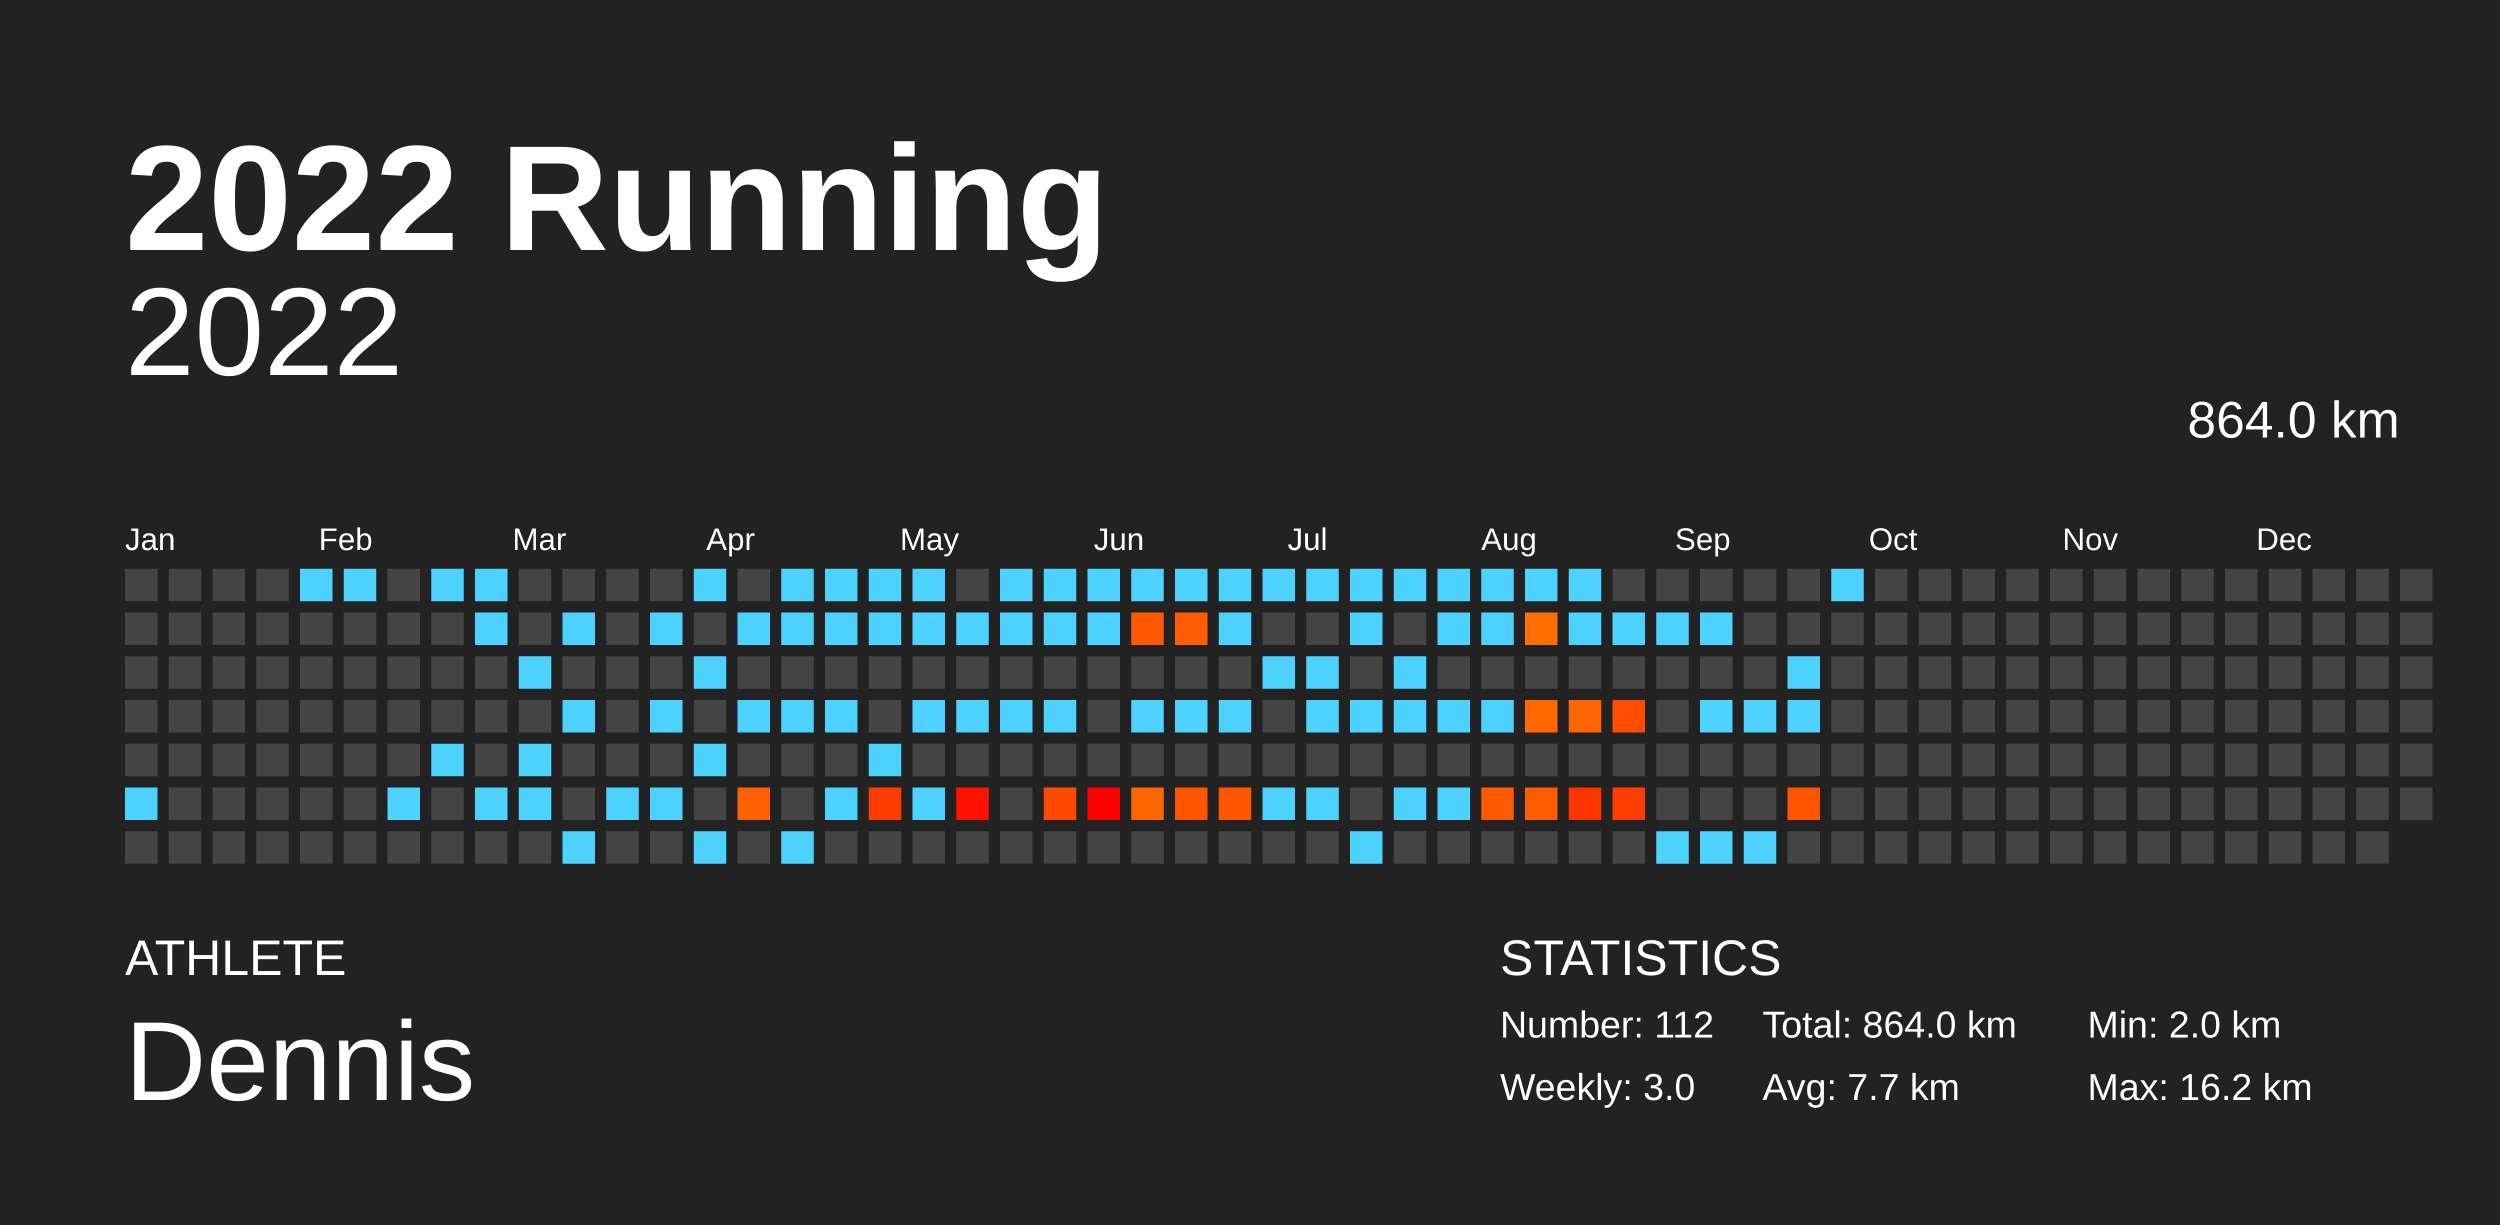
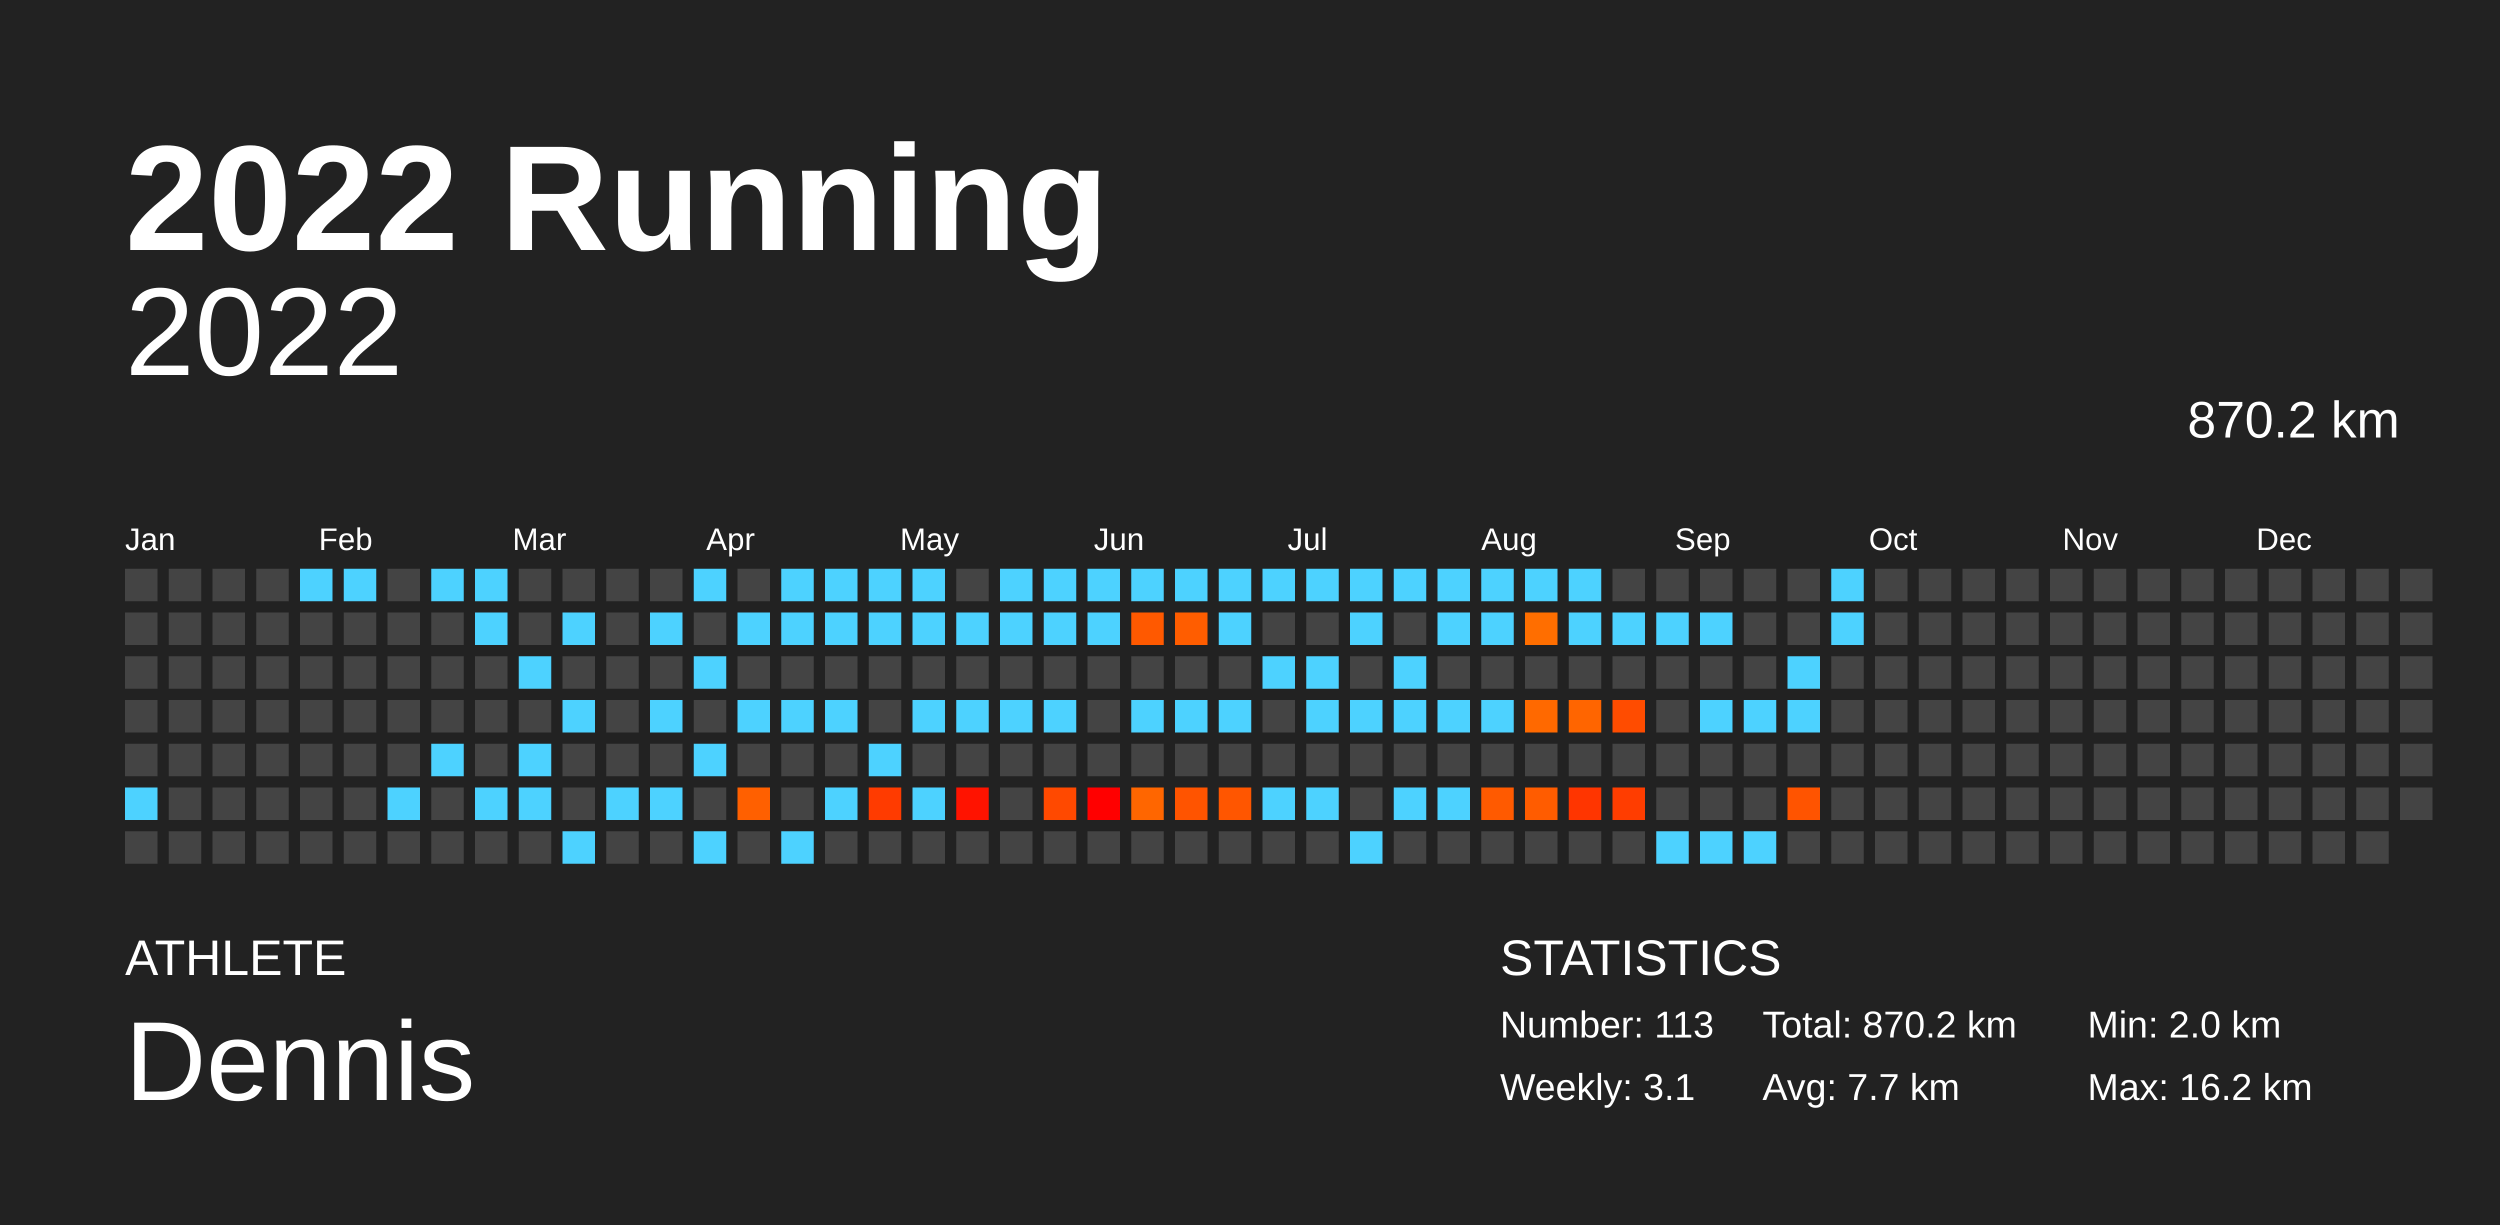
<svg xmlns="http://www.w3.org/2000/svg" baseProfile="full" height="98mm" version="1.1" viewBox="0,0,200,98" width="200mm">
  <defs />
  <rect fill="#222222" height="98" width="200" x="0" y="0" />
  <text fill="#FFFFFF" style="font-size:12px; font-family:Arial; font-weight:bold;" x="10" y="20">2022 Running</text>
  <text fill="#FFFFFF" style="font-size:4px; font-family:Arial" x="10" y="78">ATHLETE</text>
  <text fill="#FFFFFF" style="font-size:9px; font-family:Arial" x="10" y="88">Dennis</text>
  <text fill="#FFFFFF" style="font-size:4px; font-family:Arial" x="120" y="78">STATISTICS</text>
-   <text fill="#FFFFFF" style="font-size:3px; font-family:Arial" x="120" y="83">Number: 112</text>
-   <text fill="#FFFFFF" style="font-size:3px; font-family:Arial" x="120" y="88">Weekly: 3.0</text>
-   <text fill="#FFFFFF" style="font-size:3px; font-family:Arial" x="141" y="83">Total: 864.0 km</text>
+   <text fill="#FFFFFF" style="font-size:3px; font-family:Arial" x="120" y="83">Number: 113</text>
+   <text fill="#FFFFFF" style="font-size:3px; font-family:Arial" x="120" y="88">Weekly: 3.1</text>
+   <text fill="#FFFFFF" style="font-size:3px; font-family:Arial" x="141" y="83">Total: 870.2 km</text>
  <text fill="#FFFFFF" style="font-size:3px; font-family:Arial" x="141" y="88">Avg: 7.7 km</text>
  <text fill="#FFFFFF" style="font-size:3px; font-family:Arial" x="167" y="83">Min: 2.0 km</text>
  <text fill="#FFFFFF" style="font-size:3px; font-family:Arial" x="167" y="88">Max: 16.2 km</text>
  <text alignment-baseline="hanging" fill="#FFFFFF" style="font-size:10.0px; font-family:Arial;" x="10" y="30">2022</text>
-   <text alignment-baseline="hanging" fill="#FFFFFF" style="font-size:4.125px; font-family:Arial;" x="175" y="35">864.0 km</text>
+   <text alignment-baseline="hanging" fill="#FFFFFF" style="font-size:4.125px; font-family:Arial;" x="175" y="35">870.2 km</text>
  <text fill="#FFFFFF" style="font-size:2.5px; font-family:Arial" x="10.0" y="44">Jan</text>
  <text fill="#FFFFFF" style="font-size:2.5px; font-family:Arial" x="25.5" y="44">Feb</text>
  <text fill="#FFFFFF" style="font-size:2.5px; font-family:Arial" x="41.0" y="44">Mar</text>
  <text fill="#FFFFFF" style="font-size:2.5px; font-family:Arial" x="56.5" y="44">Apr</text>
  <text fill="#FFFFFF" style="font-size:2.5px; font-family:Arial" x="72.0" y="44">May</text>
  <text fill="#FFFFFF" style="font-size:2.5px; font-family:Arial" x="87.5" y="44">Jun</text>
  <text fill="#FFFFFF" style="font-size:2.5px; font-family:Arial" x="103.0" y="44">Jul</text>
  <text fill="#FFFFFF" style="font-size:2.5px; font-family:Arial" x="118.5" y="44">Aug</text>
  <text fill="#FFFFFF" style="font-size:2.5px; font-family:Arial" x="134.0" y="44">Sep</text>
  <text fill="#FFFFFF" style="font-size:2.5px; font-family:Arial" x="149.5" y="44">Oct</text>
  <text fill="#FFFFFF" style="font-size:2.5px; font-family:Arial" x="165.0" y="44">Nov</text>
  <text fill="#FFFFFF" style="font-size:2.5px; font-family:Arial" x="180.5" y="44">Dec</text>
  <rect fill="#444444" height="2.6" width="2.6" x="10.0" y="45.5" />
  <rect fill="#444444" height="2.6" width="2.6" x="10.0" y="49.0" />
  <rect fill="#444444" height="2.6" width="2.6" x="10.0" y="52.5" />
  <rect fill="#444444" height="2.6" width="2.6" x="10.0" y="56.0" />
  <rect fill="#444444" height="2.6" width="2.6" x="10.0" y="59.5" />
  <rect fill="#4dd2ff" height="2.6" width="2.6" x="10.0" y="63.0" />
  <rect fill="#444444" height="2.6" width="2.6" x="10.0" y="66.5" />
  <rect fill="#444444" height="2.6" width="2.6" x="13.5" y="45.5" />
  <rect fill="#444444" height="2.6" width="2.6" x="13.5" y="49.0" />
  <rect fill="#444444" height="2.6" width="2.6" x="13.5" y="52.5" />
  <rect fill="#444444" height="2.6" width="2.6" x="13.5" y="56.0" />
  <rect fill="#444444" height="2.6" width="2.6" x="13.5" y="59.5" />
  <rect fill="#444444" height="2.6" width="2.6" x="13.5" y="63.0" />
  <rect fill="#444444" height="2.6" width="2.6" x="13.5" y="66.5" />
  <rect fill="#444444" height="2.6" width="2.6" x="17.0" y="45.5" />
  <rect fill="#444444" height="2.6" width="2.6" x="17.0" y="49.0" />
  <rect fill="#444444" height="2.6" width="2.6" x="17.0" y="52.5" />
  <rect fill="#444444" height="2.6" width="2.6" x="17.0" y="56.0" />
  <rect fill="#444444" height="2.6" width="2.6" x="17.0" y="59.5" />
  <rect fill="#444444" height="2.6" width="2.6" x="17.0" y="63.0" />
  <rect fill="#444444" height="2.6" width="2.6" x="17.0" y="66.5" />
  <rect fill="#444444" height="2.6" width="2.6" x="20.5" y="45.5" />
  <rect fill="#444444" height="2.6" width="2.6" x="20.5" y="49.0" />
  <rect fill="#444444" height="2.6" width="2.6" x="20.5" y="52.5" />
  <rect fill="#444444" height="2.6" width="2.6" x="20.5" y="56.0" />
  <rect fill="#444444" height="2.6" width="2.6" x="20.5" y="59.5" />
  <rect fill="#444444" height="2.6" width="2.6" x="20.5" y="63.0" />
  <rect fill="#444444" height="2.6" width="2.6" x="20.5" y="66.5" />
  <rect fill="#4dd2ff" height="2.6" width="2.6" x="24.0" y="45.5" />
  <rect fill="#444444" height="2.6" width="2.6" x="24.0" y="49.0" />
  <rect fill="#444444" height="2.6" width="2.6" x="24.0" y="52.5" />
  <rect fill="#444444" height="2.6" width="2.6" x="24.0" y="56.0" />
  <rect fill="#444444" height="2.6" width="2.6" x="24.0" y="59.5" />
  <rect fill="#444444" height="2.6" width="2.6" x="24.0" y="63.0" />
  <rect fill="#444444" height="2.6" width="2.6" x="24.0" y="66.5" />
  <rect fill="#4dd2ff" height="2.6" width="2.6" x="27.5" y="45.5" />
  <rect fill="#444444" height="2.6" width="2.6" x="27.5" y="49.0" />
  <rect fill="#444444" height="2.6" width="2.6" x="27.5" y="52.5" />
  <rect fill="#444444" height="2.6" width="2.6" x="27.5" y="56.0" />
  <rect fill="#444444" height="2.6" width="2.6" x="27.5" y="59.5" />
  <rect fill="#444444" height="2.6" width="2.6" x="27.5" y="63.0" />
  <rect fill="#444444" height="2.6" width="2.6" x="27.5" y="66.5" />
  <rect fill="#444444" height="2.6" width="2.6" x="31.0" y="45.5" />
  <rect fill="#444444" height="2.6" width="2.6" x="31.0" y="49.0" />
  <rect fill="#444444" height="2.6" width="2.6" x="31.0" y="52.5" />
  <rect fill="#444444" height="2.6" width="2.6" x="31.0" y="56.0" />
  <rect fill="#444444" height="2.6" width="2.6" x="31.0" y="59.5" />
  <rect fill="#4dd2ff" height="2.6" width="2.6" x="31.0" y="63.0" />
  <rect fill="#444444" height="2.6" width="2.6" x="31.0" y="66.5" />
  <rect fill="#4dd2ff" height="2.6" width="2.6" x="34.5" y="45.5" />
  <rect fill="#444444" height="2.6" width="2.6" x="34.5" y="49.0" />
  <rect fill="#444444" height="2.6" width="2.6" x="34.5" y="52.5" />
  <rect fill="#444444" height="2.6" width="2.6" x="34.5" y="56.0" />
  <rect fill="#4dd2ff" height="2.6" width="2.6" x="34.5" y="59.5" />
  <rect fill="#444444" height="2.6" width="2.6" x="34.5" y="63.0" />
  <rect fill="#444444" height="2.6" width="2.6" x="34.5" y="66.5" />
  <rect fill="#4dd2ff" height="2.6" width="2.6" x="38.0" y="45.5" />
  <rect fill="#4dd2ff" height="2.6" width="2.6" x="38.0" y="49.0" />
  <rect fill="#444444" height="2.6" width="2.6" x="38.0" y="52.5" />
  <rect fill="#444444" height="2.6" width="2.6" x="38.0" y="56.0" />
  <rect fill="#444444" height="2.6" width="2.6" x="38.0" y="59.5" />
  <rect fill="#4dd2ff" height="2.6" width="2.6" x="38.0" y="63.0" />
  <rect fill="#444444" height="2.6" width="2.6" x="38.0" y="66.5" />
  <rect fill="#444444" height="2.6" width="2.6" x="41.5" y="45.5" />
  <rect fill="#444444" height="2.6" width="2.6" x="41.5" y="49.0" />
  <rect fill="#4dd2ff" height="2.6" width="2.6" x="41.5" y="52.5" />
  <rect fill="#444444" height="2.6" width="2.6" x="41.5" y="56.0" />
  <rect fill="#4dd2ff" height="2.6" width="2.6" x="41.5" y="59.5" />
  <rect fill="#4dd2ff" height="2.6" width="2.6" x="41.5" y="63.0" />
  <rect fill="#444444" height="2.6" width="2.6" x="41.5" y="66.5" />
  <rect fill="#444444" height="2.6" width="2.6" x="45.0" y="45.5" />
  <rect fill="#4dd2ff" height="2.6" width="2.6" x="45.0" y="49.0" />
  <rect fill="#444444" height="2.6" width="2.6" x="45.0" y="52.5" />
  <rect fill="#4dd2ff" height="2.6" width="2.6" x="45.0" y="56.0" />
  <rect fill="#444444" height="2.6" width="2.6" x="45.0" y="59.5" />
  <rect fill="#444444" height="2.6" width="2.6" x="45.0" y="63.0" />
  <rect fill="#4dd2ff" height="2.6" width="2.6" x="45.0" y="66.5" />
  <rect fill="#444444" height="2.6" width="2.6" x="48.5" y="45.5" />
  <rect fill="#444444" height="2.6" width="2.6" x="48.5" y="49.0" />
  <rect fill="#444444" height="2.6" width="2.6" x="48.5" y="52.5" />
  <rect fill="#444444" height="2.6" width="2.6" x="48.5" y="56.0" />
  <rect fill="#444444" height="2.6" width="2.6" x="48.5" y="59.5" />
  <rect fill="#4dd2ff" height="2.6" width="2.6" x="48.5" y="63.0" />
  <rect fill="#444444" height="2.6" width="2.6" x="48.5" y="66.5" />
  <rect fill="#444444" height="2.6" width="2.6" x="52.0" y="45.5" />
  <rect fill="#4dd2ff" height="2.6" width="2.6" x="52.0" y="49.0" />
  <rect fill="#444444" height="2.6" width="2.6" x="52.0" y="52.5" />
  <rect fill="#4dd2ff" height="2.6" width="2.6" x="52.0" y="56.0" />
  <rect fill="#444444" height="2.6" width="2.6" x="52.0" y="59.5" />
  <rect fill="#4dd2ff" height="2.6" width="2.6" x="52.0" y="63.0" />
  <rect fill="#444444" height="2.6" width="2.6" x="52.0" y="66.5" />
  <rect fill="#4dd2ff" height="2.6" width="2.6" x="55.5" y="45.5" />
  <rect fill="#444444" height="2.6" width="2.6" x="55.5" y="49.0" />
  <rect fill="#4dd2ff" height="2.6" width="2.6" x="55.5" y="52.5" />
  <rect fill="#444444" height="2.6" width="2.6" x="55.5" y="56.0" />
  <rect fill="#4dd2ff" height="2.6" width="2.6" x="55.5" y="59.5" />
  <rect fill="#444444" height="2.6" width="2.6" x="55.5" y="63.0" />
  <rect fill="#4dd2ff" height="2.6" width="2.6" x="55.5" y="66.5" />
  <rect fill="#444444" height="2.6" width="2.6" x="59.0" y="45.5" />
  <rect fill="#4dd2ff" height="2.6" width="2.6" x="59.0" y="49.0" />
  <rect fill="#444444" height="2.6" width="2.6" x="59.0" y="52.5" />
  <rect fill="#4dd2ff" height="2.6" width="2.6" x="59.0" y="56.0" />
  <rect fill="#444444" height="2.6" width="2.6" x="59.0" y="59.5" />
  <rect fill="#ff6000" height="2.6" width="2.6" x="59.0" y="63.0" />
  <rect fill="#444444" height="2.6" width="2.6" x="59.0" y="66.5" />
  <rect fill="#4dd2ff" height="2.6" width="2.6" x="62.5" y="45.5" />
  <rect fill="#4dd2ff" height="2.6" width="2.6" x="62.5" y="49.0" />
  <rect fill="#444444" height="2.6" width="2.6" x="62.5" y="52.5" />
  <rect fill="#4dd2ff" height="2.6" width="2.6" x="62.5" y="56.0" />
  <rect fill="#444444" height="2.6" width="2.6" x="62.5" y="59.5" />
  <rect fill="#444444" height="2.6" width="2.6" x="62.5" y="63.0" />
  <rect fill="#4dd2ff" height="2.6" width="2.6" x="62.5" y="66.5" />
  <rect fill="#4dd2ff" height="2.6" width="2.6" x="66.0" y="45.5" />
  <rect fill="#4dd2ff" height="2.6" width="2.6" x="66.0" y="49.0" />
  <rect fill="#444444" height="2.6" width="2.6" x="66.0" y="52.5" />
  <rect fill="#4dd2ff" height="2.6" width="2.6" x="66.0" y="56.0" />
  <rect fill="#444444" height="2.6" width="2.6" x="66.0" y="59.5" />
  <rect fill="#4dd2ff" height="2.6" width="2.6" x="66.0" y="63.0" />
  <rect fill="#444444" height="2.6" width="2.6" x="66.0" y="66.5" />
  <rect fill="#4dd2ff" height="2.6" width="2.6" x="69.5" y="45.5" />
  <rect fill="#4dd2ff" height="2.6" width="2.6" x="69.5" y="49.0" />
  <rect fill="#444444" height="2.6" width="2.6" x="69.5" y="52.5" />
  <rect fill="#444444" height="2.6" width="2.6" x="69.5" y="56.0" />
  <rect fill="#4dd2ff" height="2.6" width="2.6" x="69.5" y="59.5" />
  <rect fill="#ff3b00" height="2.6" width="2.6" x="69.5" y="63.0" />
  <rect fill="#444444" height="2.6" width="2.6" x="69.5" y="66.5" />
  <rect fill="#4dd2ff" height="2.6" width="2.6" x="73.0" y="45.5" />
  <rect fill="#4dd2ff" height="2.6" width="2.6" x="73.0" y="49.0" />
  <rect fill="#444444" height="2.6" width="2.6" x="73.0" y="52.5" />
  <rect fill="#4dd2ff" height="2.6" width="2.6" x="73.0" y="56.0" />
  <rect fill="#444444" height="2.6" width="2.6" x="73.0" y="59.5" />
  <rect fill="#4dd2ff" height="2.6" width="2.6" x="73.0" y="63.0" />
  <rect fill="#444444" height="2.6" width="2.6" x="73.0" y="66.5" />
  <rect fill="#444444" height="2.6" width="2.6" x="76.5" y="45.5" />
  <rect fill="#4dd2ff" height="2.6" width="2.6" x="76.5" y="49.0" />
  <rect fill="#444444" height="2.6" width="2.6" x="76.5" y="52.5" />
  <rect fill="#4dd2ff" height="2.6" width="2.6" x="76.5" y="56.0" />
  <rect fill="#444444" height="2.6" width="2.6" x="76.5" y="59.5" />
  <rect fill="#ff1300" height="2.6" width="2.6" x="76.5" y="63.0" />
  <rect fill="#444444" height="2.6" width="2.6" x="76.5" y="66.5" />
  <rect fill="#4dd2ff" height="2.6" width="2.6" x="80.0" y="45.5" />
  <rect fill="#4dd2ff" height="2.6" width="2.6" x="80.0" y="49.0" />
  <rect fill="#444444" height="2.6" width="2.6" x="80.0" y="52.5" />
  <rect fill="#4dd2ff" height="2.6" width="2.6" x="80.0" y="56.0" />
  <rect fill="#444444" height="2.6" width="2.6" x="80.0" y="59.5" />
  <rect fill="#444444" height="2.6" width="2.6" x="80.0" y="63.0" />
  <rect fill="#444444" height="2.6" width="2.6" x="80.0" y="66.5" />
  <rect fill="#4dd2ff" height="2.6" width="2.6" x="83.5" y="45.5" />
  <rect fill="#4dd2ff" height="2.6" width="2.6" x="83.5" y="49.0" />
  <rect fill="#444444" height="2.6" width="2.6" x="83.5" y="52.5" />
  <rect fill="#4dd2ff" height="2.6" width="2.6" x="83.5" y="56.0" />
  <rect fill="#444444" height="2.6" width="2.6" x="83.5" y="59.5" />
  <rect fill="#ff4900" height="2.6" width="2.6" x="83.5" y="63.0" />
  <rect fill="#444444" height="2.6" width="2.6" x="83.5" y="66.5" />
  <rect fill="#4dd2ff" height="2.6" width="2.6" x="87.0" y="45.5" />
  <rect fill="#4dd2ff" height="2.6" width="2.6" x="87.0" y="49.0" />
  <rect fill="#444444" height="2.6" width="2.6" x="87.0" y="52.5" />
  <rect fill="#444444" height="2.6" width="2.6" x="87.0" y="56.0" />
  <rect fill="#444444" height="2.6" width="2.6" x="87.0" y="59.5" />
  <rect fill="#ff0000" height="2.6" width="2.6" x="87.0" y="63.0" />
  <rect fill="#444444" height="2.6" width="2.6" x="87.0" y="66.5" />
  <rect fill="#4dd2ff" height="2.6" width="2.6" x="90.5" y="45.5" />
  <rect fill="#ff5900" height="2.6" width="2.6" x="90.5" y="49.0" />
  <rect fill="#444444" height="2.6" width="2.6" x="90.5" y="52.5" />
  <rect fill="#4dd2ff" height="2.6" width="2.6" x="90.5" y="56.0" />
  <rect fill="#444444" height="2.6" width="2.6" x="90.5" y="59.5" />
  <rect fill="#ff6600" height="2.6" width="2.6" x="90.5" y="63.0" />
  <rect fill="#444444" height="2.6" width="2.6" x="90.5" y="66.5" />
  <rect fill="#4dd2ff" height="2.6" width="2.6" x="94.0" y="45.5" />
  <rect fill="#ff5d00" height="2.6" width="2.6" x="94.0" y="49.0" />
  <rect fill="#444444" height="2.6" width="2.6" x="94.0" y="52.5" />
  <rect fill="#4dd2ff" height="2.6" width="2.6" x="94.0" y="56.0" />
  <rect fill="#444444" height="2.6" width="2.6" x="94.0" y="59.5" />
  <rect fill="#ff5400" height="2.6" width="2.6" x="94.0" y="63.0" />
  <rect fill="#444444" height="2.6" width="2.6" x="94.0" y="66.5" />
  <rect fill="#4dd2ff" height="2.6" width="2.6" x="97.5" y="45.5" />
  <rect fill="#4dd2ff" height="2.6" width="2.6" x="97.5" y="49.0" />
  <rect fill="#444444" height="2.6" width="2.6" x="97.5" y="52.5" />
  <rect fill="#4dd2ff" height="2.6" width="2.6" x="97.5" y="56.0" />
  <rect fill="#444444" height="2.6" width="2.6" x="97.5" y="59.5" />
  <rect fill="#ff5600" height="2.6" width="2.6" x="97.5" y="63.0" />
  <rect fill="#444444" height="2.6" width="2.6" x="97.5" y="66.5" />
  <rect fill="#4dd2ff" height="2.6" width="2.6" x="101.0" y="45.5" />
  <rect fill="#444444" height="2.6" width="2.6" x="101.0" y="49.0" />
  <rect fill="#4dd2ff" height="2.6" width="2.6" x="101.0" y="52.5" />
  <rect fill="#444444" height="2.6" width="2.6" x="101.0" y="56.0" />
  <rect fill="#444444" height="2.6" width="2.6" x="101.0" y="59.5" />
  <rect fill="#4dd2ff" height="2.6" width="2.6" x="101.0" y="63.0" />
  <rect fill="#444444" height="2.6" width="2.6" x="101.0" y="66.5" />
  <rect fill="#4dd2ff" height="2.6" width="2.6" x="104.5" y="45.5" />
  <rect fill="#444444" height="2.6" width="2.6" x="104.5" y="49.0" />
  <rect fill="#4dd2ff" height="2.6" width="2.6" x="104.5" y="52.5" />
  <rect fill="#4dd2ff" height="2.6" width="2.6" x="104.5" y="56.0" />
  <rect fill="#444444" height="2.6" width="2.6" x="104.5" y="59.5" />
  <rect fill="#4dd2ff" height="2.6" width="2.6" x="104.5" y="63.0" />
  <rect fill="#444444" height="2.6" width="2.6" x="104.5" y="66.5" />
  <rect fill="#4dd2ff" height="2.6" width="2.6" x="108.0" y="45.5" />
  <rect fill="#4dd2ff" height="2.6" width="2.6" x="108.0" y="49.0" />
  <rect fill="#444444" height="2.6" width="2.6" x="108.0" y="52.5" />
  <rect fill="#4dd2ff" height="2.6" width="2.6" x="108.0" y="56.0" />
  <rect fill="#444444" height="2.6" width="2.6" x="108.0" y="59.5" />
  <rect fill="#444444" height="2.6" width="2.6" x="108.0" y="63.0" />
  <rect fill="#4dd2ff" height="2.6" width="2.6" x="108.0" y="66.5" />
  <rect fill="#4dd2ff" height="2.6" width="2.6" x="111.5" y="45.5" />
  <rect fill="#444444" height="2.6" width="2.6" x="111.5" y="49.0" />
  <rect fill="#4dd2ff" height="2.6" width="2.6" x="111.5" y="52.5" />
  <rect fill="#4dd2ff" height="2.6" width="2.6" x="111.5" y="56.0" />
  <rect fill="#444444" height="2.6" width="2.6" x="111.5" y="59.5" />
  <rect fill="#4dd2ff" height="2.6" width="2.6" x="111.5" y="63.0" />
  <rect fill="#444444" height="2.6" width="2.6" x="111.5" y="66.5" />
  <rect fill="#4dd2ff" height="2.6" width="2.6" x="115.0" y="45.5" />
  <rect fill="#4dd2ff" height="2.6" width="2.6" x="115.0" y="49.0" />
  <rect fill="#444444" height="2.6" width="2.6" x="115.0" y="52.5" />
  <rect fill="#4dd2ff" height="2.6" width="2.6" x="115.0" y="56.0" />
  <rect fill="#444444" height="2.6" width="2.6" x="115.0" y="59.5" />
  <rect fill="#4dd2ff" height="2.6" width="2.6" x="115.0" y="63.0" />
  <rect fill="#444444" height="2.6" width="2.6" x="115.0" y="66.5" />
  <rect fill="#4dd2ff" height="2.6" width="2.6" x="118.5" y="45.5" />
  <rect fill="#4dd2ff" height="2.6" width="2.6" x="118.5" y="49.0" />
  <rect fill="#444444" height="2.6" width="2.6" x="118.5" y="52.5" />
  <rect fill="#4dd2ff" height="2.6" width="2.6" x="118.5" y="56.0" />
  <rect fill="#444444" height="2.6" width="2.6" x="118.5" y="59.5" />
  <rect fill="#ff5a00" height="2.6" width="2.6" x="118.5" y="63.0" />
  <rect fill="#444444" height="2.6" width="2.6" x="118.5" y="66.5" />
  <rect fill="#4dd2ff" height="2.6" width="2.6" x="122.0" y="45.5" />
  <rect fill="#ff6e00" height="2.6" width="2.6" x="122.0" y="49.0" />
  <rect fill="#444444" height="2.6" width="2.6" x="122.0" y="52.5" />
  <rect fill="#ff6900" height="2.6" width="2.6" x="122.0" y="56.0" />
  <rect fill="#444444" height="2.6" width="2.6" x="122.0" y="59.5" />
  <rect fill="#ff5c00" height="2.6" width="2.6" x="122.0" y="63.0" />
  <rect fill="#444444" height="2.6" width="2.6" x="122.0" y="66.5" />
  <rect fill="#4dd2ff" height="2.6" width="2.6" x="125.5" y="45.5" />
  <rect fill="#4dd2ff" height="2.6" width="2.6" x="125.5" y="49.0" />
  <rect fill="#444444" height="2.6" width="2.6" x="125.5" y="52.5" />
  <rect fill="#ff6500" height="2.6" width="2.6" x="125.5" y="56.0" />
  <rect fill="#444444" height="2.6" width="2.6" x="125.5" y="59.5" />
  <rect fill="#ff3500" height="2.6" width="2.6" x="125.5" y="63.0" />
  <rect fill="#444444" height="2.6" width="2.6" x="125.5" y="66.5" />
  <rect fill="#444444" height="2.6" width="2.6" x="129.0" y="45.5" />
  <rect fill="#4dd2ff" height="2.6" width="2.6" x="129.0" y="49.0" />
  <rect fill="#444444" height="2.6" width="2.6" x="129.0" y="52.5" />
  <rect fill="#ff4c00" height="2.6" width="2.6" x="129.0" y="56.0" />
  <rect fill="#444444" height="2.6" width="2.6" x="129.0" y="59.5" />
  <rect fill="#ff3d00" height="2.6" width="2.6" x="129.0" y="63.0" />
  <rect fill="#444444" height="2.6" width="2.6" x="129.0" y="66.5" />
  <rect fill="#444444" height="2.6" width="2.6" x="132.5" y="45.5" />
  <rect fill="#4dd2ff" height="2.6" width="2.6" x="132.5" y="49.0" />
  <rect fill="#444444" height="2.6" width="2.6" x="132.5" y="52.5" />
  <rect fill="#444444" height="2.6" width="2.6" x="132.5" y="56.0" />
  <rect fill="#444444" height="2.6" width="2.6" x="132.5" y="59.5" />
  <rect fill="#444444" height="2.6" width="2.6" x="132.5" y="63.0" />
  <rect fill="#4dd2ff" height="2.6" width="2.6" x="132.5" y="66.5" />
  <rect fill="#444444" height="2.6" width="2.6" x="136.0" y="45.5" />
  <rect fill="#4dd2ff" height="2.6" width="2.6" x="136.0" y="49.0" />
  <rect fill="#444444" height="2.6" width="2.6" x="136.0" y="52.5" />
  <rect fill="#4dd2ff" height="2.6" width="2.6" x="136.0" y="56.0" />
  <rect fill="#444444" height="2.6" width="2.6" x="136.0" y="59.5" />
  <rect fill="#444444" height="2.6" width="2.6" x="136.0" y="63.0" />
  <rect fill="#4dd2ff" height="2.6" width="2.6" x="136.0" y="66.5" />
  <rect fill="#444444" height="2.6" width="2.6" x="139.5" y="45.5" />
  <rect fill="#444444" height="2.6" width="2.6" x="139.5" y="49.0" />
  <rect fill="#444444" height="2.6" width="2.6" x="139.5" y="52.5" />
  <rect fill="#4dd2ff" height="2.6" width="2.6" x="139.5" y="56.0" />
  <rect fill="#444444" height="2.6" width="2.6" x="139.5" y="59.5" />
  <rect fill="#444444" height="2.6" width="2.6" x="139.5" y="63.0" />
  <rect fill="#4dd2ff" height="2.6" width="2.6" x="139.5" y="66.5" />
  <rect fill="#444444" height="2.6" width="2.6" x="143.0" y="45.5" />
  <rect fill="#444444" height="2.6" width="2.6" x="143.0" y="49.0" />
  <rect fill="#4dd2ff" height="2.6" width="2.6" x="143.0" y="52.5" />
  <rect fill="#4dd2ff" height="2.6" width="2.6" x="143.0" y="56.0" />
  <rect fill="#444444" height="2.6" width="2.6" x="143.0" y="59.5" />
  <rect fill="#ff5400" height="2.6" width="2.6" x="143.0" y="63.0" />
  <rect fill="#444444" height="2.6" width="2.6" x="143.0" y="66.5" />
  <rect fill="#4dd2ff" height="2.6" width="2.6" x="146.5" y="45.5" />
-   <rect fill="#444444" height="2.6" width="2.6" x="146.5" y="49.0" />
+   <rect fill="#4dd2ff" height="2.6" width="2.6" x="146.5" y="49.0" />
  <rect fill="#444444" height="2.6" width="2.6" x="146.5" y="52.5" />
  <rect fill="#444444" height="2.6" width="2.6" x="146.5" y="56.0" />
  <rect fill="#444444" height="2.6" width="2.6" x="146.5" y="59.5" />
  <rect fill="#444444" height="2.6" width="2.6" x="146.5" y="63.0" />
  <rect fill="#444444" height="2.6" width="2.6" x="146.5" y="66.5" />
  <rect fill="#444444" height="2.6" width="2.6" x="150.0" y="45.5" />
  <rect fill="#444444" height="2.6" width="2.6" x="150.0" y="49.0" />
  <rect fill="#444444" height="2.6" width="2.6" x="150.0" y="52.5" />
  <rect fill="#444444" height="2.6" width="2.6" x="150.0" y="56.0" />
  <rect fill="#444444" height="2.6" width="2.6" x="150.0" y="59.5" />
  <rect fill="#444444" height="2.6" width="2.6" x="150.0" y="63.0" />
  <rect fill="#444444" height="2.6" width="2.6" x="150.0" y="66.5" />
  <rect fill="#444444" height="2.6" width="2.6" x="153.5" y="45.5" />
  <rect fill="#444444" height="2.6" width="2.6" x="153.5" y="49.0" />
  <rect fill="#444444" height="2.6" width="2.6" x="153.5" y="52.5" />
  <rect fill="#444444" height="2.6" width="2.6" x="153.5" y="56.0" />
  <rect fill="#444444" height="2.6" width="2.6" x="153.5" y="59.5" />
  <rect fill="#444444" height="2.6" width="2.6" x="153.5" y="63.0" />
  <rect fill="#444444" height="2.6" width="2.6" x="153.5" y="66.5" />
  <rect fill="#444444" height="2.6" width="2.6" x="157.0" y="45.5" />
  <rect fill="#444444" height="2.6" width="2.6" x="157.0" y="49.0" />
  <rect fill="#444444" height="2.6" width="2.6" x="157.0" y="52.5" />
  <rect fill="#444444" height="2.6" width="2.6" x="157.0" y="56.0" />
  <rect fill="#444444" height="2.6" width="2.6" x="157.0" y="59.5" />
  <rect fill="#444444" height="2.6" width="2.6" x="157.0" y="63.0" />
  <rect fill="#444444" height="2.6" width="2.6" x="157.0" y="66.5" />
  <rect fill="#444444" height="2.6" width="2.6" x="160.5" y="45.5" />
  <rect fill="#444444" height="2.6" width="2.6" x="160.5" y="49.0" />
  <rect fill="#444444" height="2.6" width="2.6" x="160.5" y="52.5" />
  <rect fill="#444444" height="2.6" width="2.6" x="160.5" y="56.0" />
  <rect fill="#444444" height="2.6" width="2.6" x="160.5" y="59.5" />
  <rect fill="#444444" height="2.6" width="2.6" x="160.5" y="63.0" />
  <rect fill="#444444" height="2.6" width="2.6" x="160.5" y="66.5" />
  <rect fill="#444444" height="2.6" width="2.6" x="164.0" y="45.5" />
  <rect fill="#444444" height="2.6" width="2.6" x="164.0" y="49.0" />
  <rect fill="#444444" height="2.6" width="2.6" x="164.0" y="52.5" />
  <rect fill="#444444" height="2.6" width="2.6" x="164.0" y="56.0" />
  <rect fill="#444444" height="2.6" width="2.6" x="164.0" y="59.5" />
  <rect fill="#444444" height="2.6" width="2.6" x="164.0" y="63.0" />
  <rect fill="#444444" height="2.6" width="2.6" x="164.0" y="66.5" />
  <rect fill="#444444" height="2.6" width="2.6" x="167.5" y="45.5" />
  <rect fill="#444444" height="2.6" width="2.6" x="167.5" y="49.0" />
  <rect fill="#444444" height="2.6" width="2.6" x="167.5" y="52.5" />
  <rect fill="#444444" height="2.6" width="2.6" x="167.5" y="56.0" />
  <rect fill="#444444" height="2.6" width="2.6" x="167.5" y="59.5" />
  <rect fill="#444444" height="2.6" width="2.6" x="167.5" y="63.0" />
  <rect fill="#444444" height="2.6" width="2.6" x="167.5" y="66.5" />
  <rect fill="#444444" height="2.6" width="2.6" x="171.0" y="45.5" />
  <rect fill="#444444" height="2.6" width="2.6" x="171.0" y="49.0" />
  <rect fill="#444444" height="2.6" width="2.6" x="171.0" y="52.5" />
  <rect fill="#444444" height="2.6" width="2.6" x="171.0" y="56.0" />
  <rect fill="#444444" height="2.6" width="2.6" x="171.0" y="59.5" />
  <rect fill="#444444" height="2.6" width="2.6" x="171.0" y="63.0" />
  <rect fill="#444444" height="2.6" width="2.6" x="171.0" y="66.5" />
  <rect fill="#444444" height="2.6" width="2.6" x="174.5" y="45.5" />
  <rect fill="#444444" height="2.6" width="2.6" x="174.5" y="49.0" />
  <rect fill="#444444" height="2.6" width="2.6" x="174.5" y="52.5" />
  <rect fill="#444444" height="2.6" width="2.6" x="174.5" y="56.0" />
  <rect fill="#444444" height="2.6" width="2.6" x="174.5" y="59.5" />
  <rect fill="#444444" height="2.6" width="2.6" x="174.5" y="63.0" />
  <rect fill="#444444" height="2.6" width="2.6" x="174.5" y="66.5" />
  <rect fill="#444444" height="2.6" width="2.6" x="178.0" y="45.5" />
  <rect fill="#444444" height="2.6" width="2.6" x="178.0" y="49.0" />
  <rect fill="#444444" height="2.6" width="2.6" x="178.0" y="52.5" />
  <rect fill="#444444" height="2.6" width="2.6" x="178.0" y="56.0" />
  <rect fill="#444444" height="2.6" width="2.6" x="178.0" y="59.5" />
  <rect fill="#444444" height="2.6" width="2.6" x="178.0" y="63.0" />
  <rect fill="#444444" height="2.6" width="2.6" x="178.0" y="66.5" />
  <rect fill="#444444" height="2.6" width="2.6" x="181.5" y="45.5" />
  <rect fill="#444444" height="2.6" width="2.6" x="181.5" y="49.0" />
  <rect fill="#444444" height="2.6" width="2.6" x="181.5" y="52.5" />
  <rect fill="#444444" height="2.6" width="2.6" x="181.5" y="56.0" />
  <rect fill="#444444" height="2.6" width="2.6" x="181.5" y="59.5" />
  <rect fill="#444444" height="2.6" width="2.6" x="181.5" y="63.0" />
  <rect fill="#444444" height="2.6" width="2.6" x="181.5" y="66.5" />
  <rect fill="#444444" height="2.6" width="2.6" x="185.0" y="45.5" />
  <rect fill="#444444" height="2.6" width="2.6" x="185.0" y="49.0" />
  <rect fill="#444444" height="2.6" width="2.6" x="185.0" y="52.5" />
  <rect fill="#444444" height="2.6" width="2.6" x="185.0" y="56.0" />
  <rect fill="#444444" height="2.6" width="2.6" x="185.0" y="59.5" />
  <rect fill="#444444" height="2.6" width="2.6" x="185.0" y="63.0" />
  <rect fill="#444444" height="2.6" width="2.6" x="185.0" y="66.5" />
  <rect fill="#444444" height="2.6" width="2.6" x="188.5" y="45.5" />
  <rect fill="#444444" height="2.6" width="2.6" x="188.5" y="49.0" />
  <rect fill="#444444" height="2.6" width="2.6" x="188.5" y="52.5" />
  <rect fill="#444444" height="2.6" width="2.6" x="188.5" y="56.0" />
  <rect fill="#444444" height="2.6" width="2.6" x="188.5" y="59.5" />
  <rect fill="#444444" height="2.6" width="2.6" x="188.5" y="63.0" />
  <rect fill="#444444" height="2.6" width="2.6" x="188.5" y="66.5" />
  <rect fill="#444444" height="2.6" width="2.6" x="192.0" y="45.5" />
  <rect fill="#444444" height="2.6" width="2.6" x="192.0" y="49.0" />
  <rect fill="#444444" height="2.6" width="2.6" x="192.0" y="52.5" />
  <rect fill="#444444" height="2.6" width="2.6" x="192.0" y="56.0" />
  <rect fill="#444444" height="2.6" width="2.6" x="192.0" y="59.5" />
  <rect fill="#444444" height="2.6" width="2.6" x="192.0" y="63.0" />
</svg>
